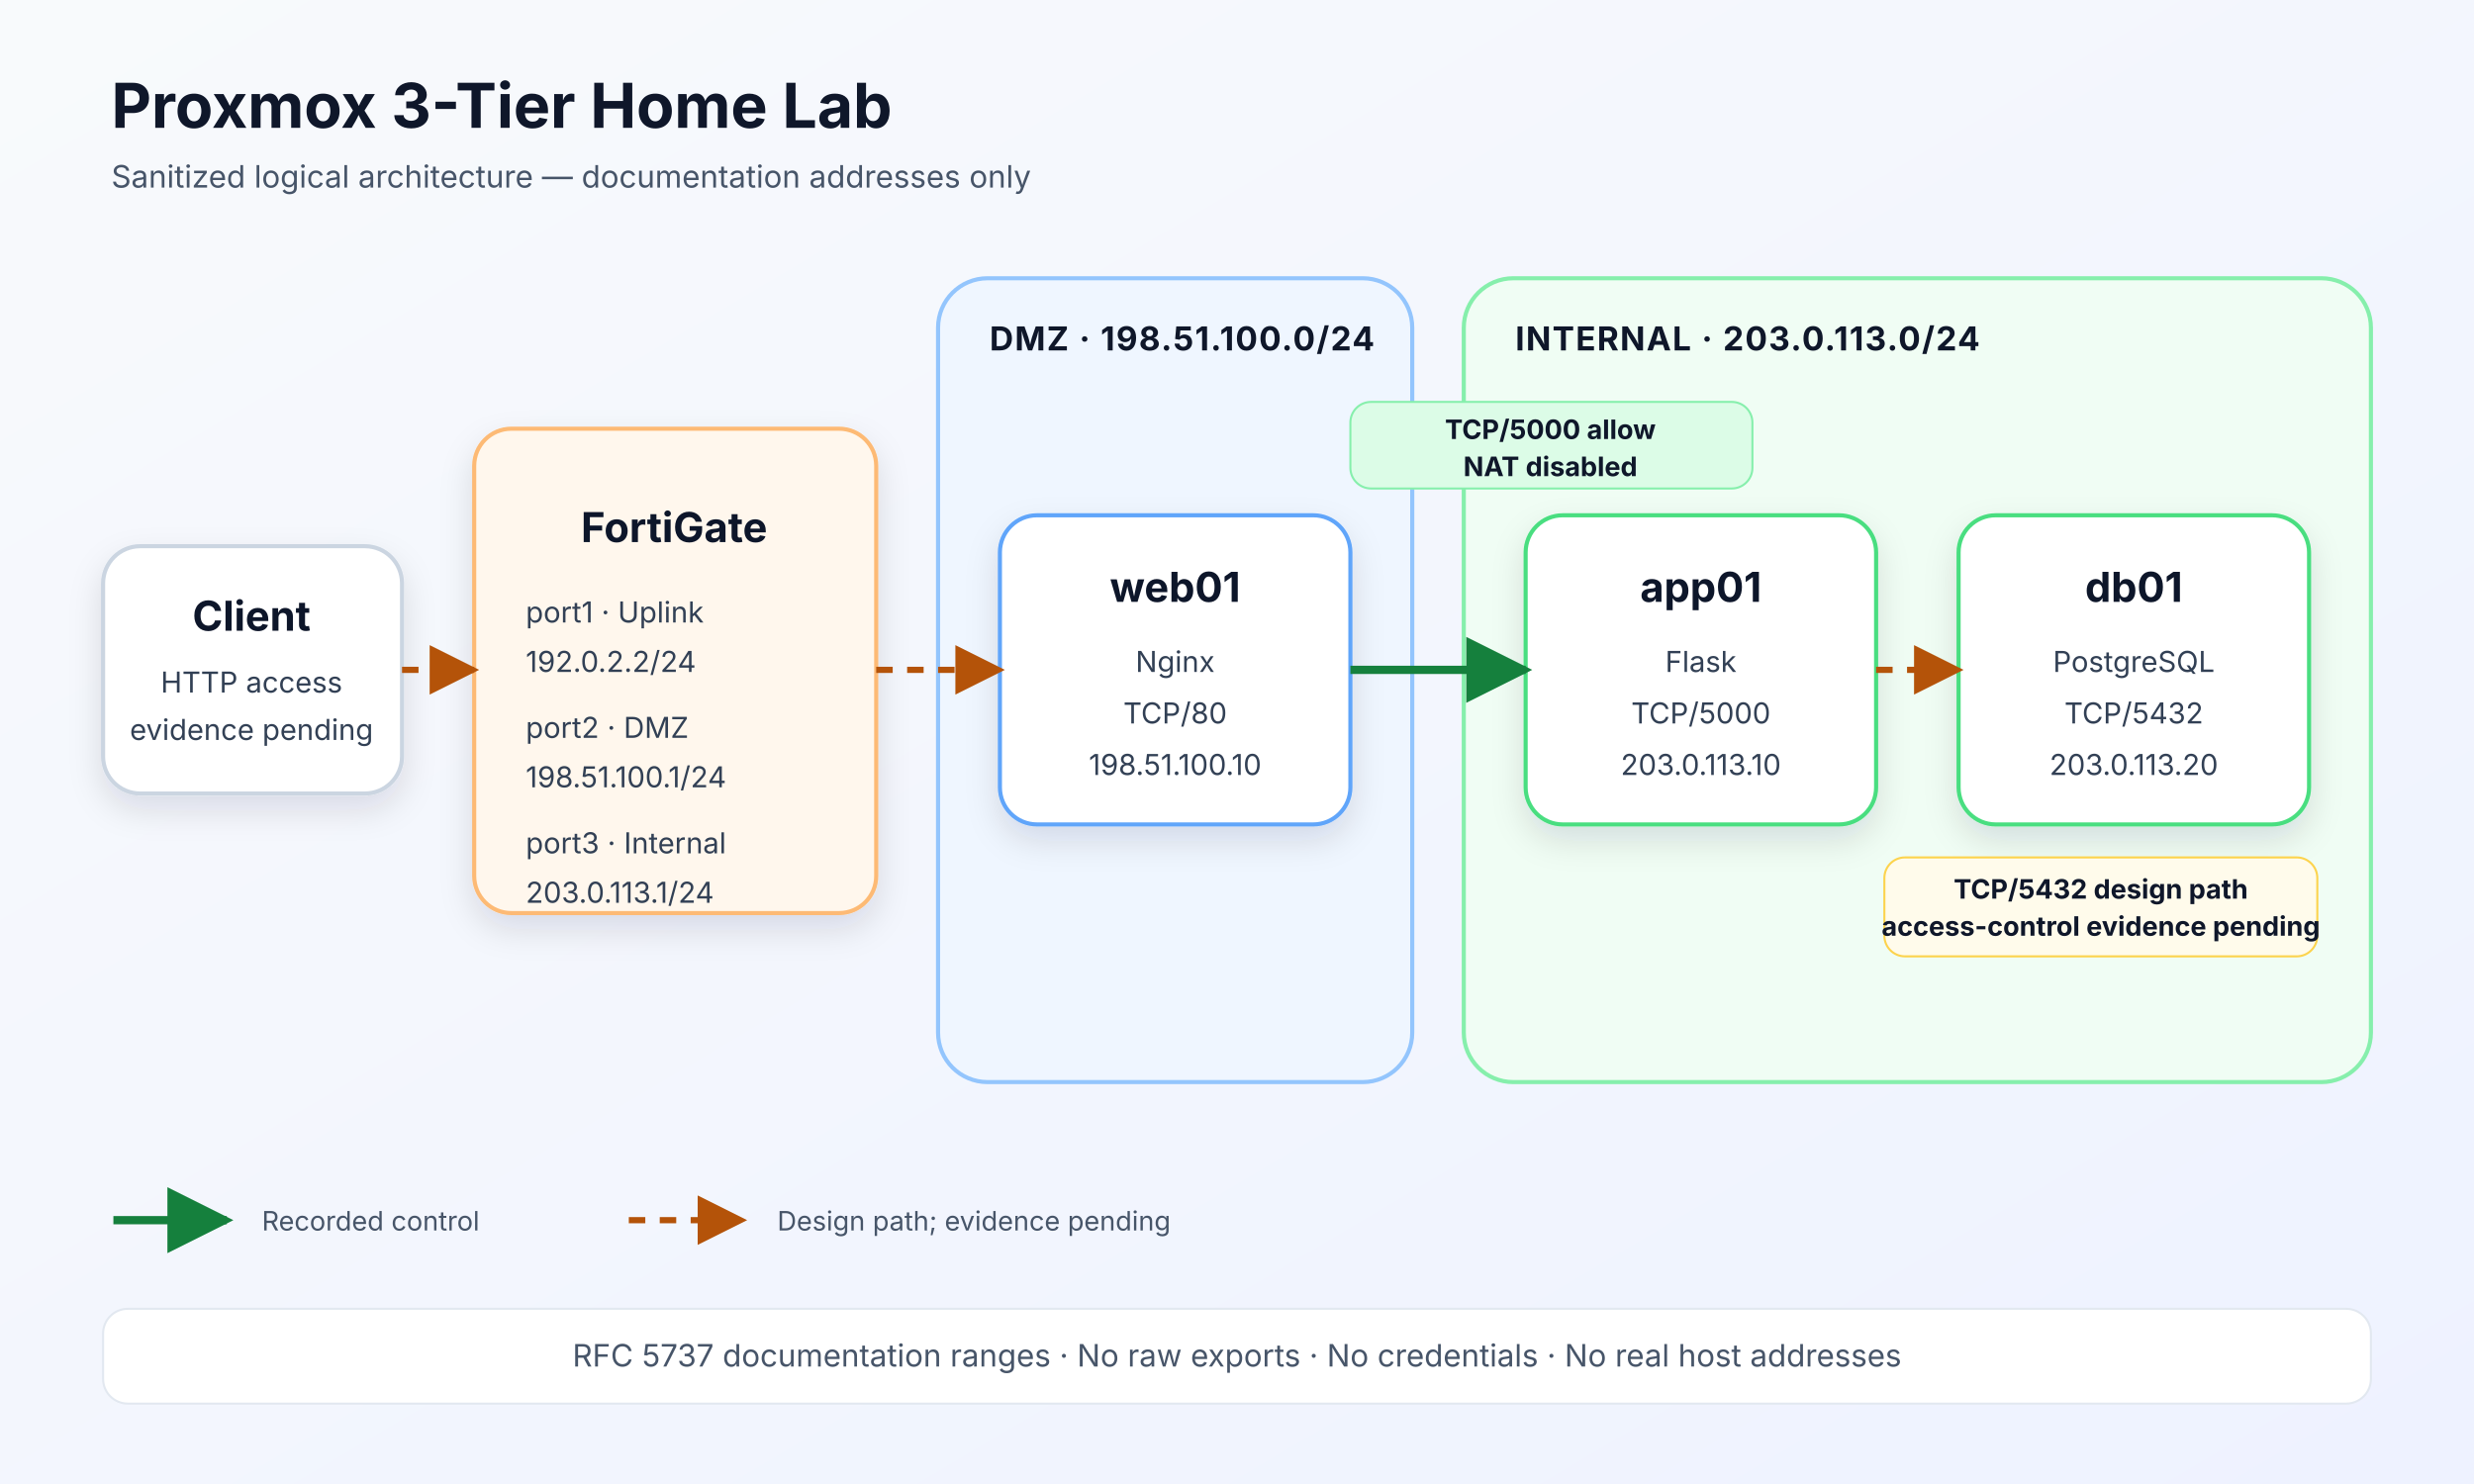
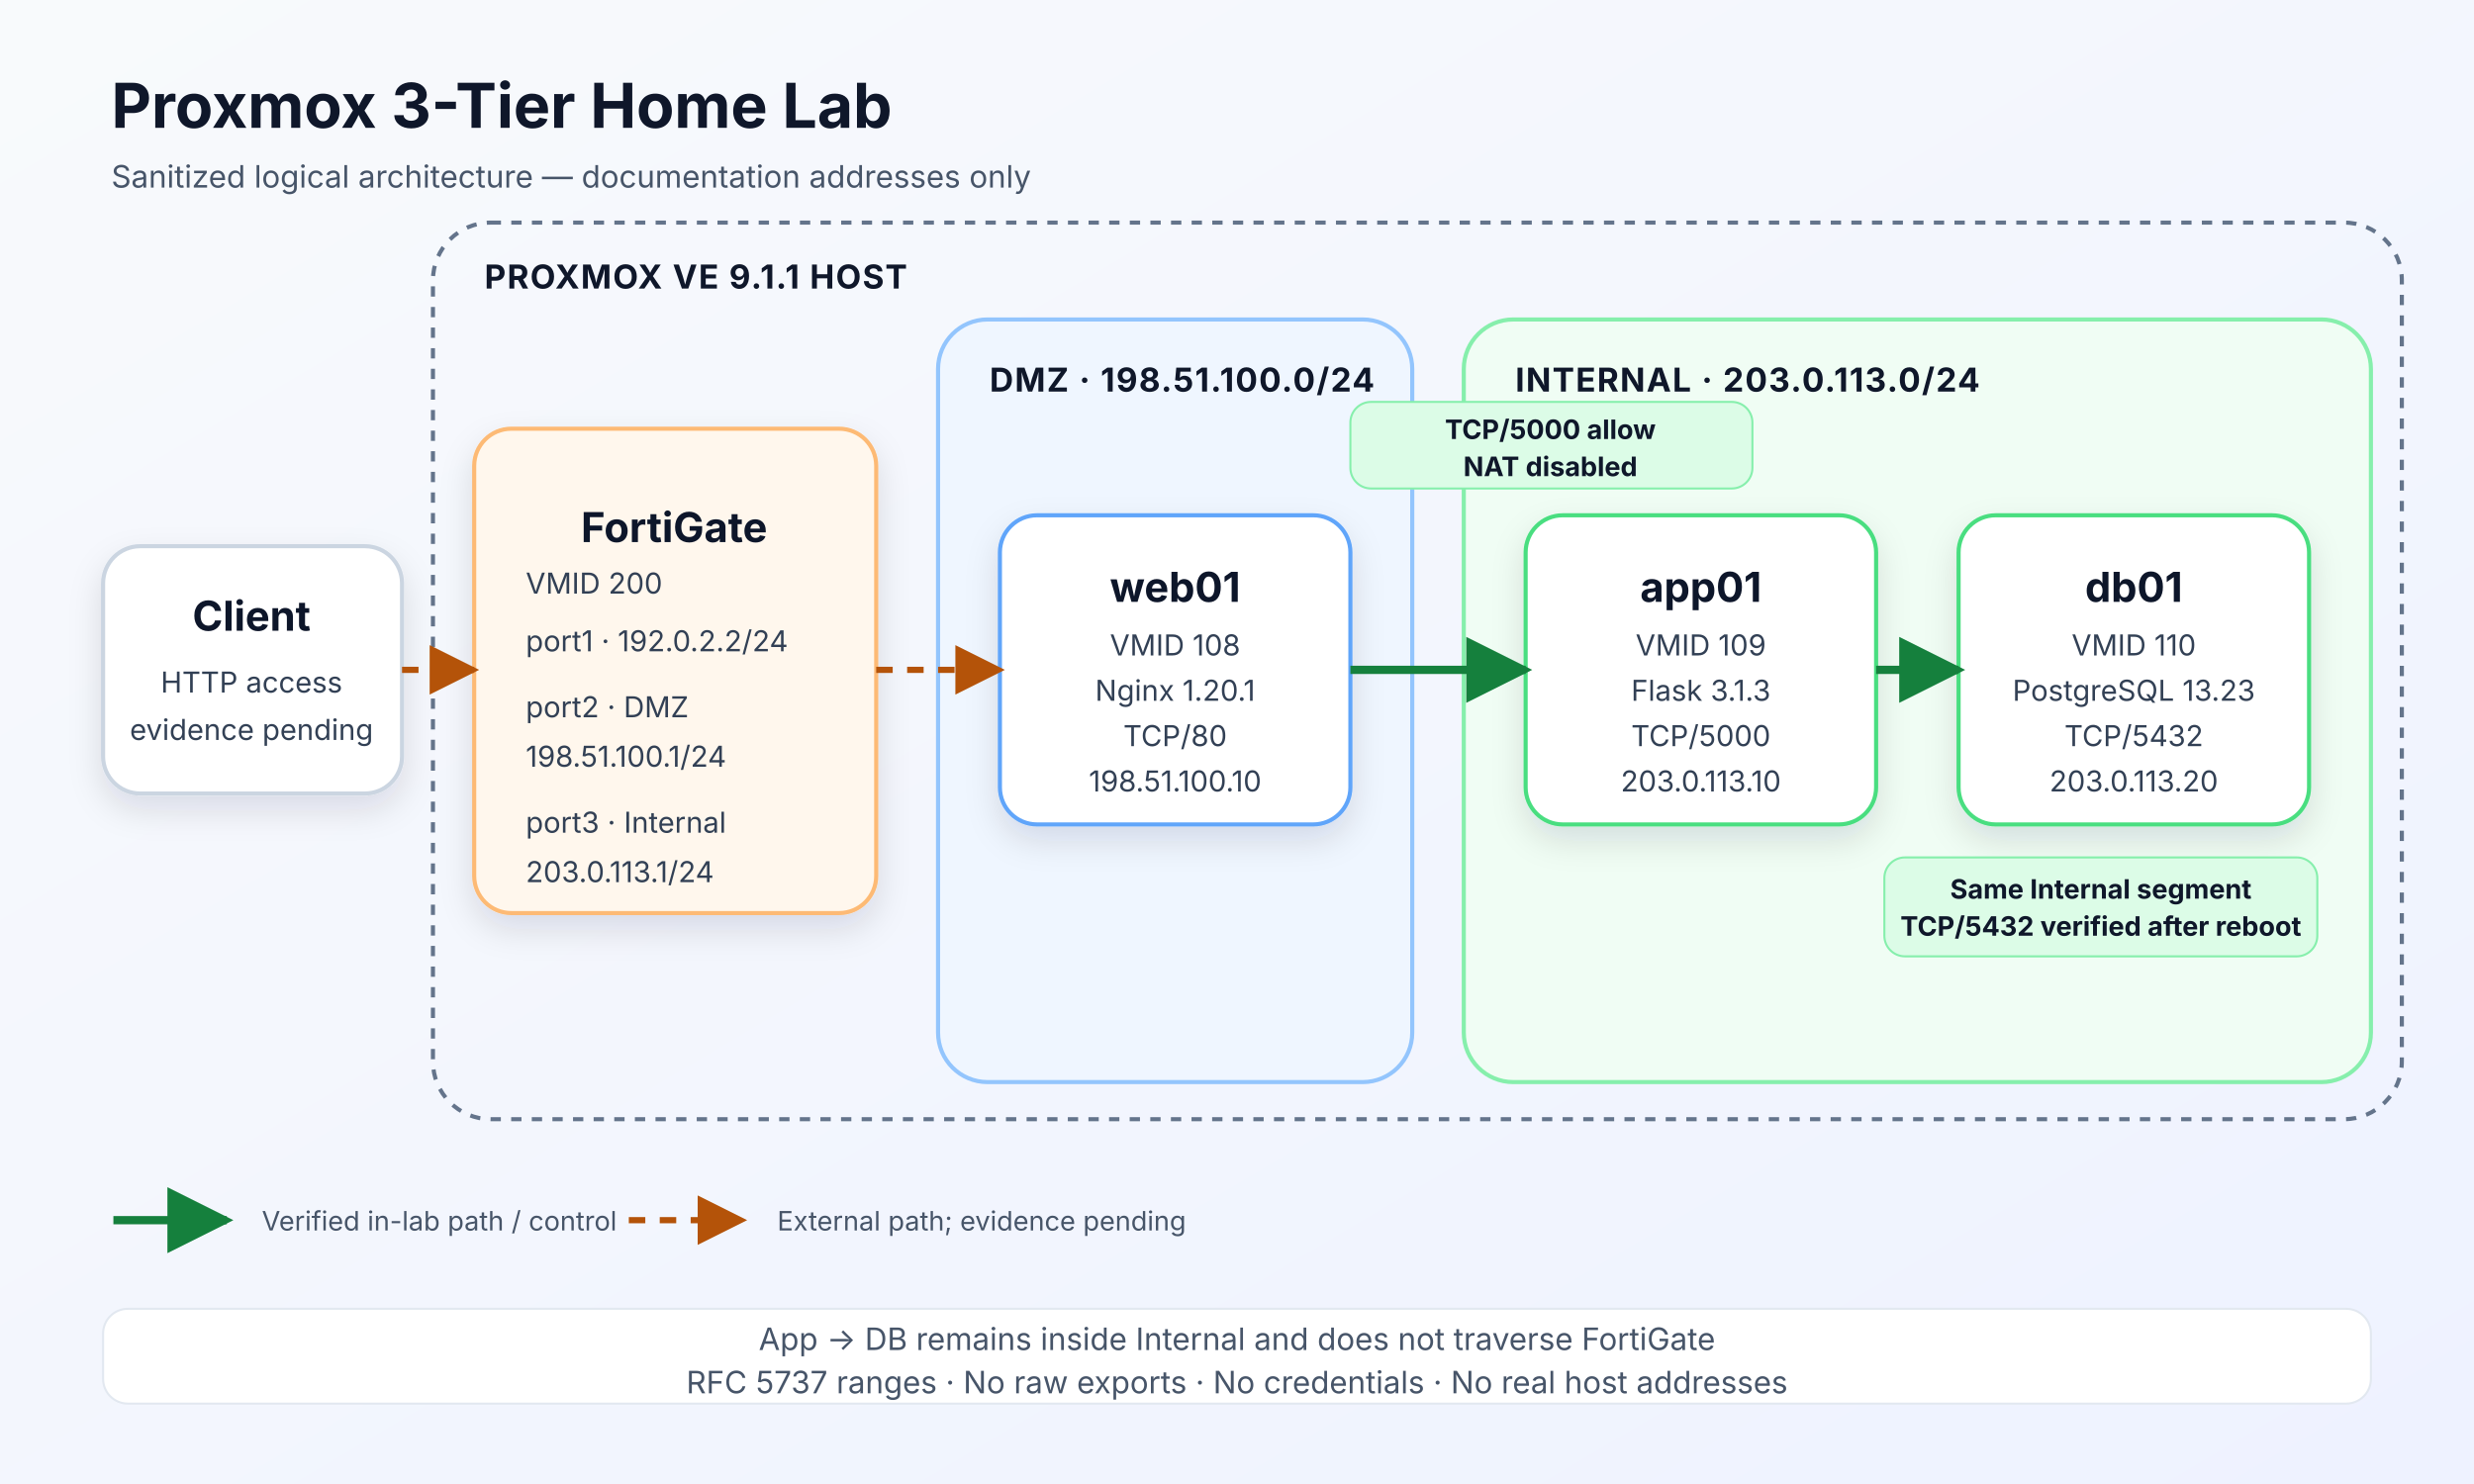
<svg xmlns="http://www.w3.org/2000/svg" width="1200" height="720" viewBox="0 0 1200 720" role="img" aria-labelledby="title desc">
  <defs>
    <linearGradient id="bg" x1="0" y1="0" x2="1" y2="1">
      <stop offset="0" stop-color="#f8fafc" />
      <stop offset="1" stop-color="#eef2ff" />
    </linearGradient>
    <filter id="shadow" x="-20%" y="-20%" width="140%" height="140%">
      <feDropShadow dx="0" dy="7" stdDeviation="8" flood-color="#0f172a" flood-opacity="0.12" />
    </filter>
    <marker id="arrowGreen" viewBox="0 0 10 10" refX="9" refY="5" markerWidth="8" markerHeight="8" orient="auto-start-reverse">
      <path d="M 0 0 L 10 5 L 0 10 z" fill="#15803d" />
    </marker>
    <marker id="arrowAmber" viewBox="0 0 10 10" refX="9" refY="5" markerWidth="8" markerHeight="8" orient="auto-start-reverse">
      <path d="M 0 0 L 10 5 L 0 10 z" fill="#b45309" />
    </marker>
    <style>
      text { font-family: system-ui, -apple-system, BlinkMacSystemFont, "Segoe UI", sans-serif; fill: #0f172a; }
      .title { font-size: 30px; font-weight: 750; }
      .subtitle { font-size: 15px; fill: #475569; }
      .zone-title { font-size: 16px; font-weight: 700; letter-spacing: .04em; }
      .node-title { font-size: 20px; font-weight: 750; }
      .node-body { font-size: 14px; fill: #334155; }
      .flow-label { font-size: 13px; font-weight: 650; }
      .legend { font-size: 13px; fill: #475569; }
    </style>
  </defs>
  <rect width="1200" height="720" fill="url(#bg)" />
  <text x="54" y="62" class="title">Proxmox 3-Tier Home Lab</text>
  <text x="54" y="91" class="subtitle">Sanitized logical architecture — documentation addresses only</text>
-   <rect x="455" y="135" width="230" height="390" rx="24" fill="#eff6ff" stroke="#93c5fd" stroke-width="2" />
-   <text x="480" y="170" class="zone-title" fill="#1d4ed8">DMZ · 198.51.100.0/24</text>
-   <rect x="710" y="135" width="440" height="390" rx="24" fill="#f0fdf4" stroke="#86efac" stroke-width="2" />
-   <text x="735" y="170" class="zone-title" fill="#15803d">INTERNAL · 203.0.113.0/24</text>
+   <rect x="210" y="108" width="955" height="435" rx="28" fill="none" stroke="#64748b" stroke-width="2" stroke-dasharray="5 5" />
+   <text x="235" y="140" class="zone-title" fill="#334155">PROXMOX VE 9.1.1 HOST</text>
+   <rect x="455" y="155" width="230" height="370" rx="24" fill="#eff6ff" stroke="#93c5fd" stroke-width="2" />
+   <text x="480" y="190" class="zone-title" fill="#1d4ed8">DMZ · 198.51.100.0/24</text>
+   <rect x="710" y="155" width="440" height="370" rx="24" fill="#f0fdf4" stroke="#86efac" stroke-width="2" />
+   <text x="735" y="190" class="zone-title" fill="#15803d">INTERNAL · 203.0.113.0/24</text>
  <g filter="url(#shadow)">
    <rect x="50" y="265" width="145" height="120" rx="18" fill="#ffffff" stroke="#cbd5e1" stroke-width="2" />
    <text x="122" y="306" text-anchor="middle" class="node-title">Client</text>
    <text x="122" y="336" text-anchor="middle" class="node-body">HTTP access</text>
    <text x="122" y="359" text-anchor="middle" class="node-body">evidence pending</text>
  </g>
  <g filter="url(#shadow)">
    <rect x="230" y="208" width="195" height="235" rx="18" fill="#fff7ed" stroke="#fdba74" stroke-width="2" />
    <text x="327" y="263" text-anchor="middle" class="node-title">FortiGate</text>
-     <text x="255" y="302" class="node-body">port1 · Uplink</text>
-     <text x="255" y="326" class="node-body">192.0.2.2/24</text>
-     <text x="255" y="358" class="node-body">port2 · DMZ</text>
-     <text x="255" y="382" class="node-body">198.51.100.1/24</text>
-     <text x="255" y="414" class="node-body">port3 · Internal</text>
-     <text x="255" y="438" class="node-body">203.0.113.1/24</text>
+     <text x="255" y="288" class="node-body">VMID 200</text>
+     <text x="255" y="316" class="node-body">port1 · 192.0.2.2/24</text>
+     <text x="255" y="348" class="node-body">port2 · DMZ</text>
+     <text x="255" y="372" class="node-body">198.51.100.1/24</text>
+     <text x="255" y="404" class="node-body">port3 · Internal</text>
+     <text x="255" y="428" class="node-body">203.0.113.1/24</text>
  </g>
  <g filter="url(#shadow)">
    <rect x="485" y="250" width="170" height="150" rx="18" fill="#ffffff" stroke="#60a5fa" stroke-width="2" />
    <text x="570" y="292" text-anchor="middle" class="node-title">web01</text>
-     <text x="570" y="326" text-anchor="middle" class="node-body">Nginx</text>
-     <text x="570" y="351" text-anchor="middle" class="node-body">TCP/80</text>
-     <text x="570" y="376" text-anchor="middle" class="node-body">198.51.100.10</text>
+     <text x="570" y="318" text-anchor="middle" class="node-body">VMID 108</text>
+     <text x="570" y="340" text-anchor="middle" class="node-body">Nginx 1.20.1</text>
+     <text x="570" y="362" text-anchor="middle" class="node-body">TCP/80</text>
+     <text x="570" y="384" text-anchor="middle" class="node-body">198.51.100.10</text>
  </g>
  <g filter="url(#shadow)">
    <rect x="740" y="250" width="170" height="150" rx="18" fill="#ffffff" stroke="#4ade80" stroke-width="2" />
    <text x="825" y="292" text-anchor="middle" class="node-title">app01</text>
-     <text x="825" y="326" text-anchor="middle" class="node-body">Flask</text>
-     <text x="825" y="351" text-anchor="middle" class="node-body">TCP/5000</text>
-     <text x="825" y="376" text-anchor="middle" class="node-body">203.0.113.10</text>
+     <text x="825" y="318" text-anchor="middle" class="node-body">VMID 109</text>
+     <text x="825" y="340" text-anchor="middle" class="node-body">Flask 3.1.3</text>
+     <text x="825" y="362" text-anchor="middle" class="node-body">TCP/5000</text>
+     <text x="825" y="384" text-anchor="middle" class="node-body">203.0.113.10</text>
  </g>
  <g filter="url(#shadow)">
    <rect x="950" y="250" width="170" height="150" rx="18" fill="#ffffff" stroke="#4ade80" stroke-width="2" />
    <text x="1035" y="292" text-anchor="middle" class="node-title">db01</text>
-     <text x="1035" y="326" text-anchor="middle" class="node-body">PostgreSQL</text>
-     <text x="1035" y="351" text-anchor="middle" class="node-body">TCP/5432</text>
-     <text x="1035" y="376" text-anchor="middle" class="node-body">203.0.113.20</text>
+     <text x="1035" y="318" text-anchor="middle" class="node-body">VMID 110</text>
+     <text x="1035" y="340" text-anchor="middle" class="node-body">PostgreSQL 13.23</text>
+     <text x="1035" y="362" text-anchor="middle" class="node-body">TCP/5432</text>
+     <text x="1035" y="384" text-anchor="middle" class="node-body">203.0.113.20</text>
  </g>
  <path d="M195 325 H230" fill="none" stroke="#b45309" stroke-width="3" stroke-dasharray="8 7" marker-end="url(#arrowAmber)" />
  <path d="M425 325 H485" fill="none" stroke="#b45309" stroke-width="3" stroke-dasharray="8 7" marker-end="url(#arrowAmber)" />
  <path d="M655 325 H740" fill="none" stroke="#15803d" stroke-width="4" marker-end="url(#arrowGreen)" />
-   <path d="M910 325 H950" fill="none" stroke="#b45309" stroke-width="3" stroke-dasharray="8 7" marker-end="url(#arrowAmber)" />
+   <path d="M910 325 H950" fill="none" stroke="#15803d" stroke-width="4" marker-end="url(#arrowGreen)" />
  <rect x="655" y="195" width="195" height="42" rx="10" fill="#dcfce7" stroke="#86efac" />
  <text x="752" y="213" text-anchor="middle" class="flow-label" fill="#166534">TCP/5000 allow</text>
  <text x="752" y="231" text-anchor="middle" class="flow-label" fill="#166534">NAT disabled</text>
-   <rect x="914" y="416" width="210" height="48" rx="10" fill="#fffbeb" stroke="#fcd34d" />
-   <text x="1019" y="436" text-anchor="middle" class="flow-label" fill="#92400e">TCP/5432 design path</text>
-   <text x="1019" y="454" text-anchor="middle" class="flow-label" fill="#92400e">access-control evidence pending</text>
+   <rect x="914" y="416" width="210" height="48" rx="10" fill="#dcfce7" stroke="#86efac" />
+   <text x="1019" y="436" text-anchor="middle" class="flow-label" fill="#166534">Same Internal segment</text>
+   <text x="1019" y="454" text-anchor="middle" class="flow-label" fill="#166534">TCP/5432 verified after reboot</text>
  <line x1="55" y1="592" x2="110" y2="592" stroke="#15803d" stroke-width="4" marker-end="url(#arrowGreen)" />
-   <text x="127" y="597" class="legend">Recorded control</text>
+   <text x="127" y="597" class="legend">Verified in-lab path / control</text>
  <line x1="305" y1="592" x2="360" y2="592" stroke="#b45309" stroke-width="3" stroke-dasharray="8 7" marker-end="url(#arrowAmber)" />
-   <text x="377" y="597" class="legend">Design path; evidence pending</text>
+   <text x="377" y="597" class="legend">External path; evidence pending</text>
  <rect x="50" y="635" width="1100" height="46" rx="12" fill="#ffffff" stroke="#e2e8f0" />
-   <text x="600" y="663" text-anchor="middle" class="subtitle">RFC 5737 documentation ranges · No raw exports · No credentials · No real host addresses</text>
+   <text x="600" y="655" text-anchor="middle" class="subtitle">App → DB remains inside Internal and does not traverse FortiGate</text>
+   <text x="600" y="676" text-anchor="middle" class="subtitle">RFC 5737 ranges · No raw exports · No credentials · No real host addresses</text>
</svg>
